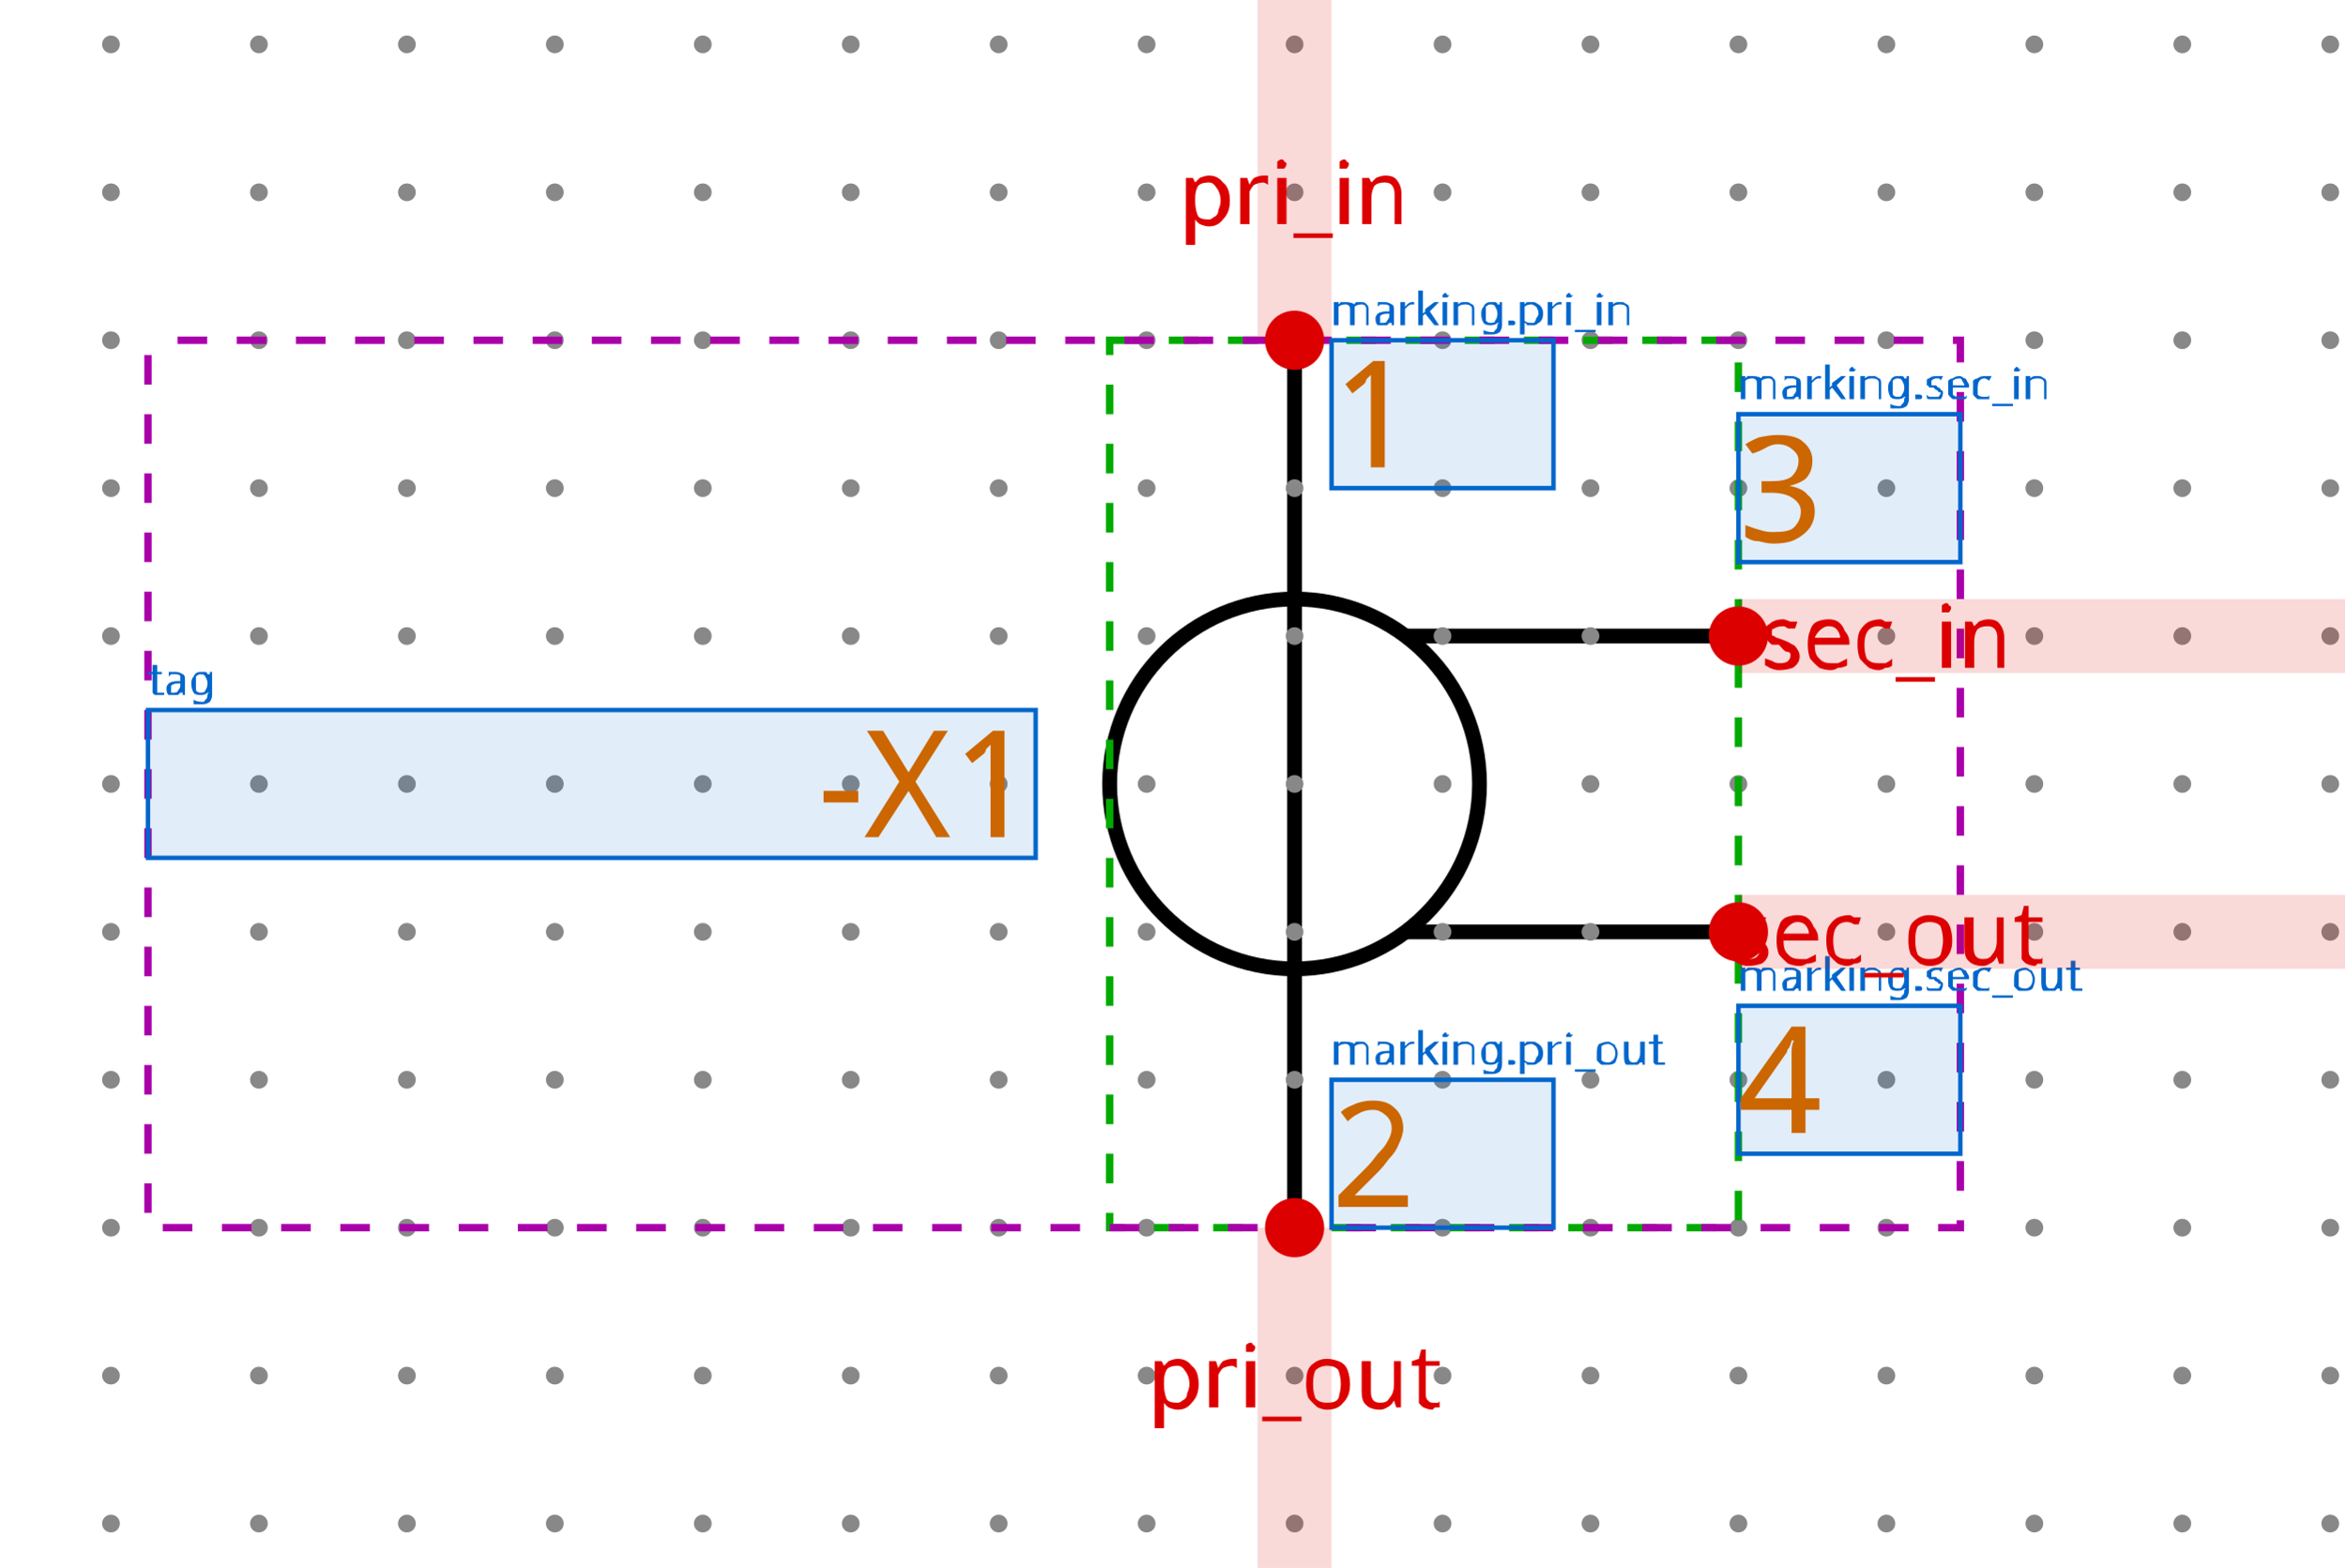
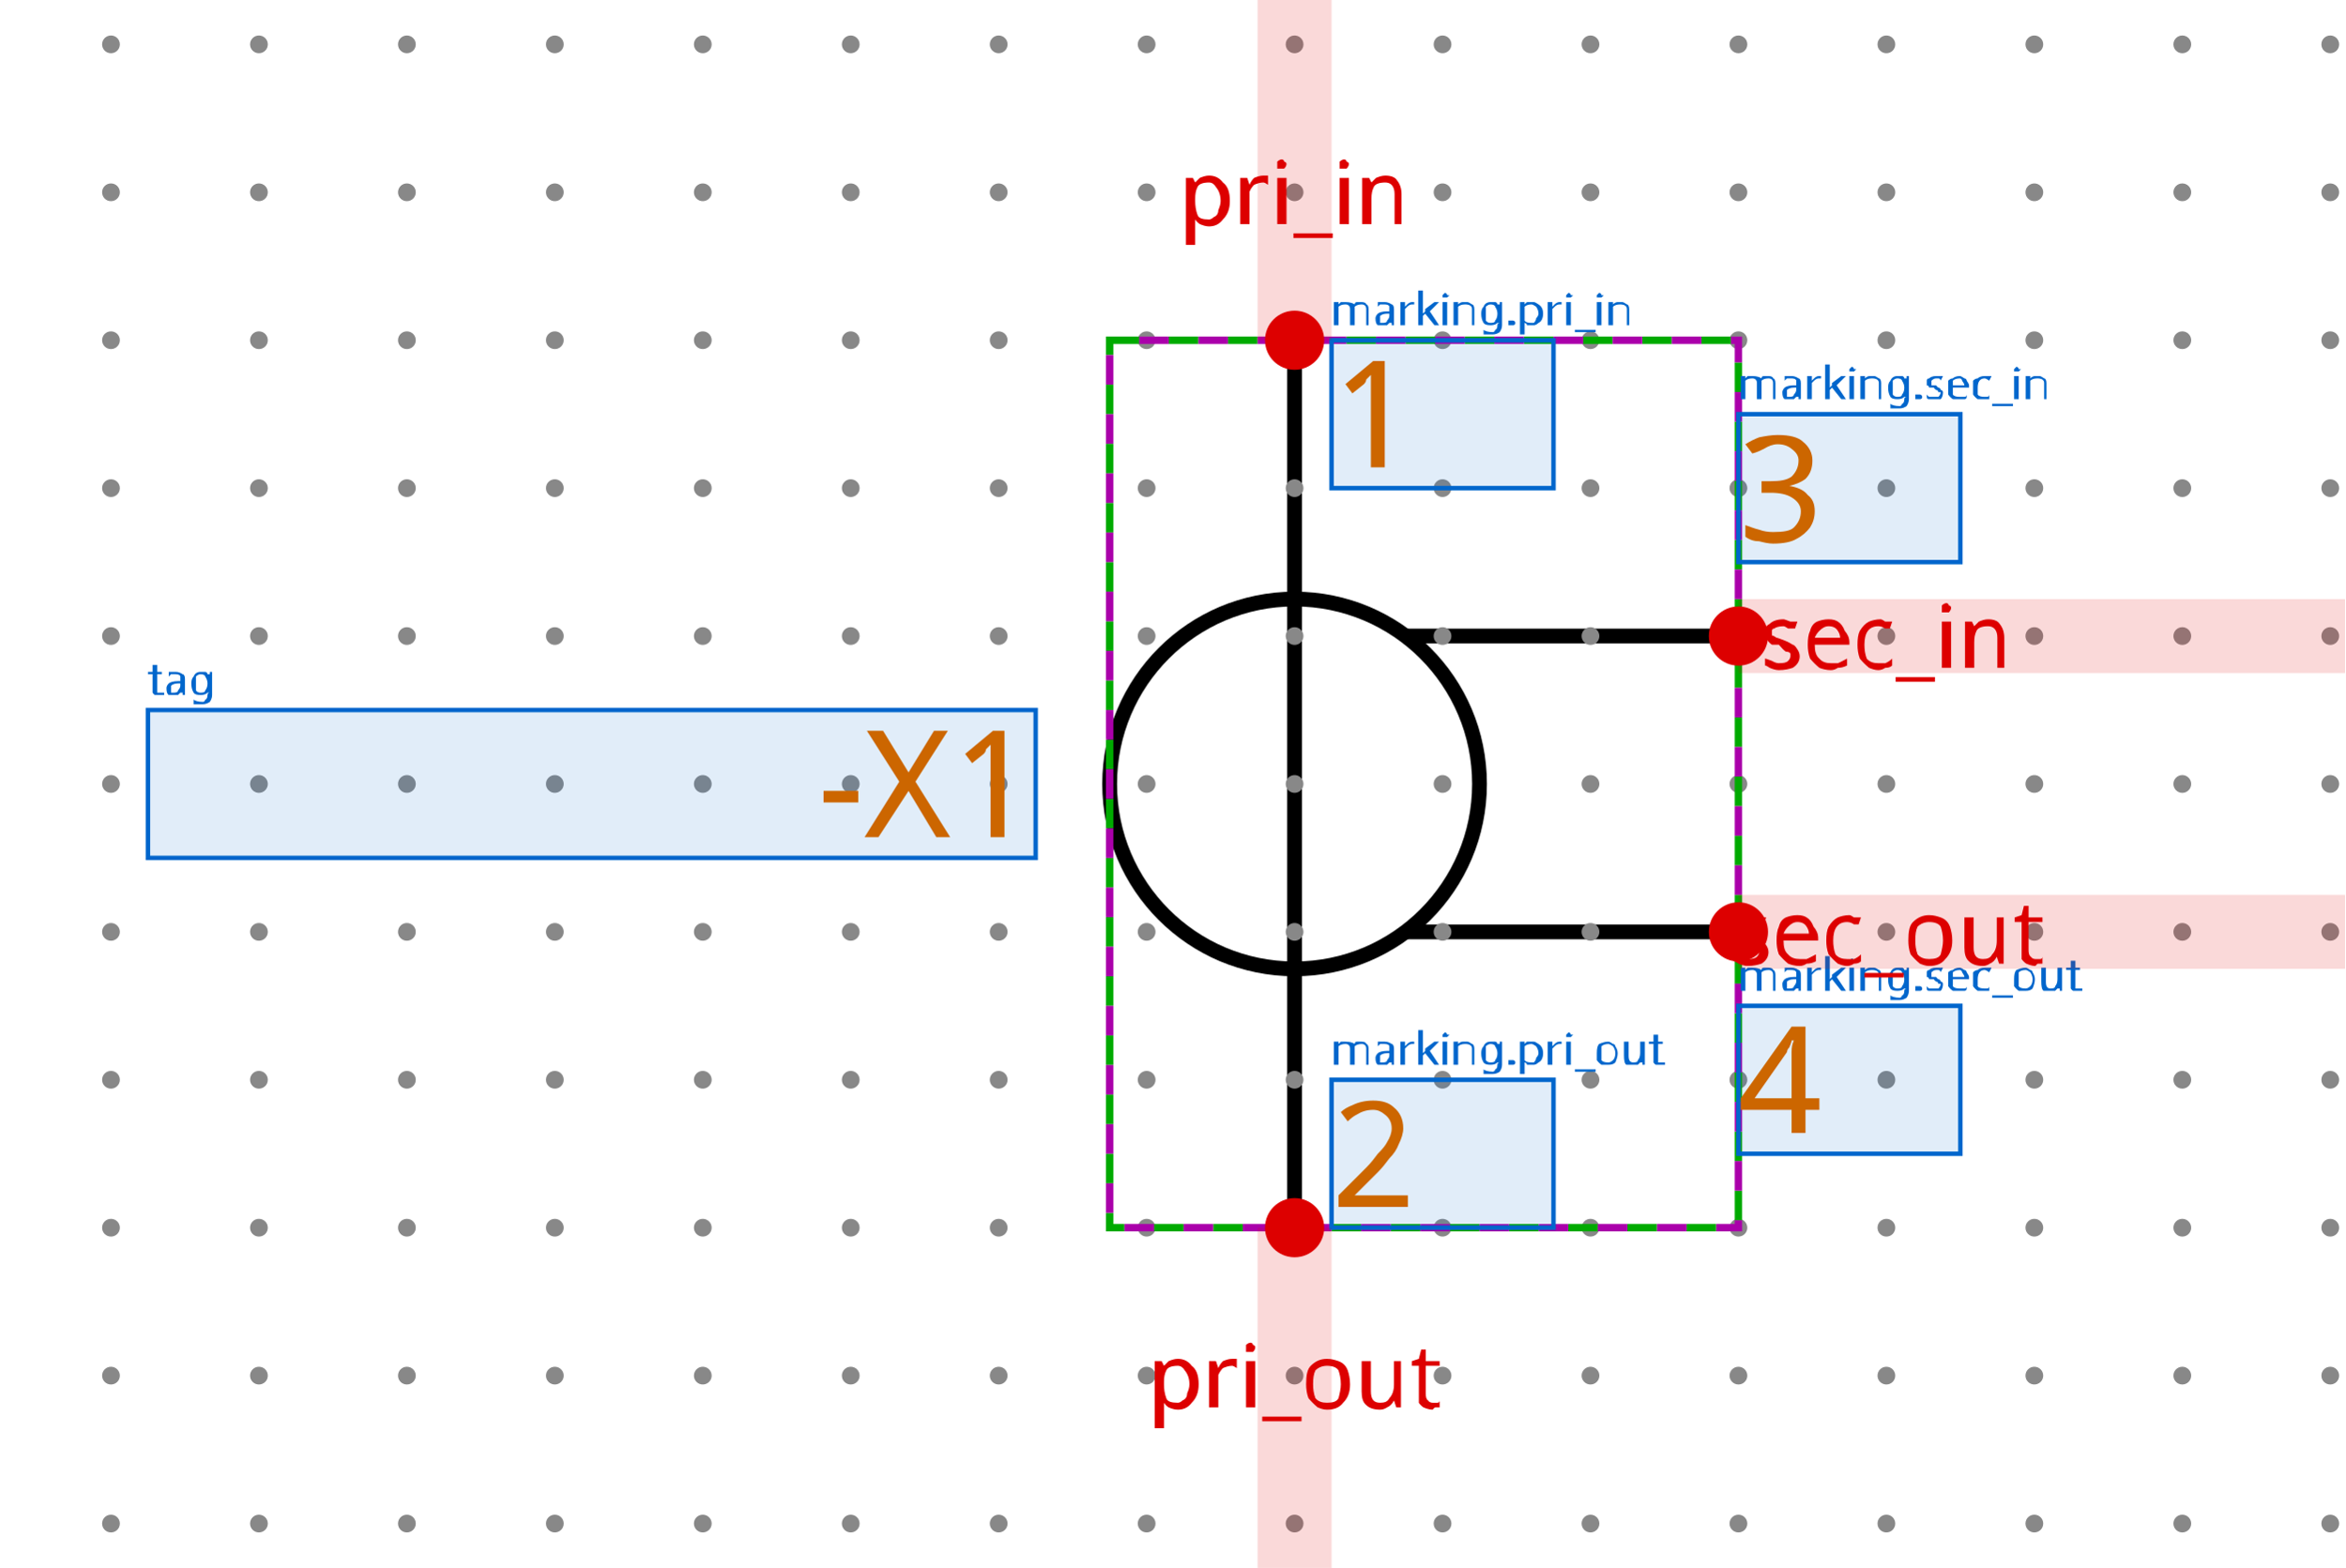
<svg xmlns="http://www.w3.org/2000/svg" width="39.625mm" height="26.5mm" viewBox="-8.75 -5.3 15.85 10.6">
  <g fill="none" stroke="#000" stroke-linecap="butt" stroke-linejoin="miter">
    <line x1="0" y1="-3" x2="0" y2="3" stroke-width="0.1" />
    <circle cx="0" cy="0" r="1.25" stroke-width="0.1" />
    <line x1="0.75" y1="-1" x2="3" y2="-1" stroke-width="0.1" />
    <line x1="0.75" y1="1" x2="3" y2="1" stroke-width="0.1" />
  </g>
  <g class="annotation">
    <circle class="grid" cx="-8" cy="-5" r="0.06" fill="#888" stroke="none" />
    <circle class="grid" cx="-7" cy="-5" r="0.06" fill="#888" stroke="none" />
    <circle class="grid" cx="-6" cy="-5" r="0.06" fill="#888" stroke="none" />
    <circle class="grid" cx="-5" cy="-5" r="0.06" fill="#888" stroke="none" />
    <circle class="grid" cx="-4" cy="-5" r="0.06" fill="#888" stroke="none" />
    <circle class="grid" cx="-3" cy="-5" r="0.06" fill="#888" stroke="none" />
    <circle class="grid" cx="-2" cy="-5" r="0.06" fill="#888" stroke="none" />
    <circle class="grid" cx="-1" cy="-5" r="0.06" fill="#888" stroke="none" />
    <circle class="grid" cx="0" cy="-5" r="0.06" fill="#888" stroke="none" />
    <circle class="grid" cx="1" cy="-5" r="0.06" fill="#888" stroke="none" />
    <circle class="grid" cx="2" cy="-5" r="0.06" fill="#888" stroke="none" />
    <circle class="grid" cx="3" cy="-5" r="0.06" fill="#888" stroke="none" />
    <circle class="grid" cx="4" cy="-5" r="0.06" fill="#888" stroke="none" />
    <circle class="grid" cx="5" cy="-5" r="0.06" fill="#888" stroke="none" />
    <circle class="grid" cx="6" cy="-5" r="0.06" fill="#888" stroke="none" />
    <circle class="grid" cx="7" cy="-5" r="0.06" fill="#888" stroke="none" />
    <circle class="grid" cx="-8" cy="-4" r="0.06" fill="#888" stroke="none" />
    <circle class="grid" cx="-7" cy="-4" r="0.06" fill="#888" stroke="none" />
    <circle class="grid" cx="-6" cy="-4" r="0.06" fill="#888" stroke="none" />
    <circle class="grid" cx="-5" cy="-4" r="0.06" fill="#888" stroke="none" />
    <circle class="grid" cx="-4" cy="-4" r="0.06" fill="#888" stroke="none" />
    <circle class="grid" cx="-3" cy="-4" r="0.06" fill="#888" stroke="none" />
    <circle class="grid" cx="-2" cy="-4" r="0.06" fill="#888" stroke="none" />
    <circle class="grid" cx="-1" cy="-4" r="0.06" fill="#888" stroke="none" />
    <circle class="grid" cx="0" cy="-4" r="0.06" fill="#888" stroke="none" />
    <circle class="grid" cx="1" cy="-4" r="0.06" fill="#888" stroke="none" />
    <circle class="grid" cx="2" cy="-4" r="0.06" fill="#888" stroke="none" />
    <circle class="grid" cx="3" cy="-4" r="0.06" fill="#888" stroke="none" />
    <circle class="grid" cx="4" cy="-4" r="0.06" fill="#888" stroke="none" />
    <circle class="grid" cx="5" cy="-4" r="0.06" fill="#888" stroke="none" />
    <circle class="grid" cx="6" cy="-4" r="0.06" fill="#888" stroke="none" />
    <circle class="grid" cx="7" cy="-4" r="0.06" fill="#888" stroke="none" />
    <circle class="grid" cx="-8" cy="-3" r="0.06" fill="#888" stroke="none" />
    <circle class="grid" cx="-7" cy="-3" r="0.06" fill="#888" stroke="none" />
    <circle class="grid" cx="-6" cy="-3" r="0.06" fill="#888" stroke="none" />
    <circle class="grid" cx="-5" cy="-3" r="0.06" fill="#888" stroke="none" />
    <circle class="grid" cx="-4" cy="-3" r="0.06" fill="#888" stroke="none" />
    <circle class="grid" cx="-3" cy="-3" r="0.06" fill="#888" stroke="none" />
    <circle class="grid" cx="-2" cy="-3" r="0.06" fill="#888" stroke="none" />
    <circle class="grid" cx="-1" cy="-3" r="0.06" fill="#888" stroke="none" />
    <circle class="grid" cx="0" cy="-3" r="0.06" fill="#888" stroke="none" />
    <circle class="grid" cx="1" cy="-3" r="0.06" fill="#888" stroke="none" />
    <circle class="grid" cx="2" cy="-3" r="0.06" fill="#888" stroke="none" />
    <circle class="grid" cx="3" cy="-3" r="0.06" fill="#888" stroke="none" />
    <circle class="grid" cx="4" cy="-3" r="0.06" fill="#888" stroke="none" />
    <circle class="grid" cx="5" cy="-3" r="0.06" fill="#888" stroke="none" />
    <circle class="grid" cx="6" cy="-3" r="0.06" fill="#888" stroke="none" />
    <circle class="grid" cx="7" cy="-3" r="0.06" fill="#888" stroke="none" />
    <circle class="grid" cx="-8" cy="-2" r="0.06" fill="#888" stroke="none" />
    <circle class="grid" cx="-7" cy="-2" r="0.06" fill="#888" stroke="none" />
    <circle class="grid" cx="-6" cy="-2" r="0.06" fill="#888" stroke="none" />
    <circle class="grid" cx="-5" cy="-2" r="0.06" fill="#888" stroke="none" />
    <circle class="grid" cx="-4" cy="-2" r="0.06" fill="#888" stroke="none" />
    <circle class="grid" cx="-3" cy="-2" r="0.06" fill="#888" stroke="none" />
    <circle class="grid" cx="-2" cy="-2" r="0.06" fill="#888" stroke="none" />
    <circle class="grid" cx="-1" cy="-2" r="0.06" fill="#888" stroke="none" />
    <circle class="grid" cx="0" cy="-2" r="0.06" fill="#888" stroke="none" />
    <circle class="grid" cx="1" cy="-2" r="0.06" fill="#888" stroke="none" />
    <circle class="grid" cx="2" cy="-2" r="0.06" fill="#888" stroke="none" />
    <circle class="grid" cx="3" cy="-2" r="0.06" fill="#888" stroke="none" />
    <circle class="grid" cx="4" cy="-2" r="0.06" fill="#888" stroke="none" />
    <circle class="grid" cx="5" cy="-2" r="0.06" fill="#888" stroke="none" />
    <circle class="grid" cx="6" cy="-2" r="0.06" fill="#888" stroke="none" />
    <circle class="grid" cx="7" cy="-2" r="0.06" fill="#888" stroke="none" />
    <circle class="grid" cx="-8" cy="-1" r="0.06" fill="#888" stroke="none" />
    <circle class="grid" cx="-7" cy="-1" r="0.06" fill="#888" stroke="none" />
    <circle class="grid" cx="-6" cy="-1" r="0.06" fill="#888" stroke="none" />
    <circle class="grid" cx="-5" cy="-1" r="0.06" fill="#888" stroke="none" />
    <circle class="grid" cx="-4" cy="-1" r="0.06" fill="#888" stroke="none" />
    <circle class="grid" cx="-3" cy="-1" r="0.06" fill="#888" stroke="none" />
    <circle class="grid" cx="-2" cy="-1" r="0.06" fill="#888" stroke="none" />
    <circle class="grid" cx="-1" cy="-1" r="0.06" fill="#888" stroke="none" />
    <circle class="grid" cx="0" cy="-1" r="0.06" fill="#888" stroke="none" />
    <circle class="grid" cx="1" cy="-1" r="0.06" fill="#888" stroke="none" />
    <circle class="grid" cx="2" cy="-1" r="0.06" fill="#888" stroke="none" />
    <circle class="grid" cx="3" cy="-1" r="0.06" fill="#888" stroke="none" />
    <circle class="grid" cx="4" cy="-1" r="0.06" fill="#888" stroke="none" />
    <circle class="grid" cx="5" cy="-1" r="0.06" fill="#888" stroke="none" />
    <circle class="grid" cx="6" cy="-1" r="0.06" fill="#888" stroke="none" />
    <circle class="grid" cx="7" cy="-1" r="0.06" fill="#888" stroke="none" />
    <circle class="grid" cx="-8" cy="0" r="0.06" fill="#888" stroke="none" />
    <circle class="grid" cx="-7" cy="0" r="0.06" fill="#888" stroke="none" />
    <circle class="grid" cx="-6" cy="0" r="0.06" fill="#888" stroke="none" />
    <circle class="grid" cx="-5" cy="0" r="0.06" fill="#888" stroke="none" />
    <circle class="grid" cx="-4" cy="0" r="0.06" fill="#888" stroke="none" />
    <circle class="grid" cx="-3" cy="0" r="0.06" fill="#888" stroke="none" />
    <circle class="grid" cx="-2" cy="0" r="0.06" fill="#888" stroke="none" />
    <circle class="grid" cx="-1" cy="0" r="0.06" fill="#888" stroke="none" />
    <circle class="grid" cx="0" cy="0" r="0.06" fill="#888" stroke="none" />
    <circle class="grid" cx="1" cy="0" r="0.06" fill="#888" stroke="none" />
    <circle class="grid" cx="2" cy="0" r="0.06" fill="#888" stroke="none" />
    <circle class="grid" cx="3" cy="0" r="0.06" fill="#888" stroke="none" />
    <circle class="grid" cx="4" cy="0" r="0.06" fill="#888" stroke="none" />
    <circle class="grid" cx="5" cy="0" r="0.06" fill="#888" stroke="none" />
    <circle class="grid" cx="6" cy="0" r="0.06" fill="#888" stroke="none" />
    <circle class="grid" cx="7" cy="0" r="0.06" fill="#888" stroke="none" />
    <circle class="grid" cx="-8" cy="1" r="0.06" fill="#888" stroke="none" />
    <circle class="grid" cx="-7" cy="1" r="0.06" fill="#888" stroke="none" />
    <circle class="grid" cx="-6" cy="1" r="0.06" fill="#888" stroke="none" />
    <circle class="grid" cx="-5" cy="1" r="0.06" fill="#888" stroke="none" />
    <circle class="grid" cx="-4" cy="1" r="0.06" fill="#888" stroke="none" />
    <circle class="grid" cx="-3" cy="1" r="0.06" fill="#888" stroke="none" />
    <circle class="grid" cx="-2" cy="1" r="0.06" fill="#888" stroke="none" />
    <circle class="grid" cx="-1" cy="1" r="0.06" fill="#888" stroke="none" />
    <circle class="grid" cx="0" cy="1" r="0.06" fill="#888" stroke="none" />
    <circle class="grid" cx="1" cy="1" r="0.06" fill="#888" stroke="none" />
    <circle class="grid" cx="2" cy="1" r="0.06" fill="#888" stroke="none" />
    <circle class="grid" cx="3" cy="1" r="0.06" fill="#888" stroke="none" />
    <circle class="grid" cx="4" cy="1" r="0.06" fill="#888" stroke="none" />
    <circle class="grid" cx="5" cy="1" r="0.06" fill="#888" stroke="none" />
    <circle class="grid" cx="6" cy="1" r="0.06" fill="#888" stroke="none" />
    <circle class="grid" cx="7" cy="1" r="0.06" fill="#888" stroke="none" />
    <circle class="grid" cx="-8" cy="2" r="0.06" fill="#888" stroke="none" />
    <circle class="grid" cx="-7" cy="2" r="0.06" fill="#888" stroke="none" />
    <circle class="grid" cx="-6" cy="2" r="0.06" fill="#888" stroke="none" />
    <circle class="grid" cx="-5" cy="2" r="0.06" fill="#888" stroke="none" />
    <circle class="grid" cx="-4" cy="2" r="0.06" fill="#888" stroke="none" />
    <circle class="grid" cx="-3" cy="2" r="0.06" fill="#888" stroke="none" />
    <circle class="grid" cx="-2" cy="2" r="0.06" fill="#888" stroke="none" />
    <circle class="grid" cx="-1" cy="2" r="0.06" fill="#888" stroke="none" />
    <circle class="grid" cx="0" cy="2" r="0.06" fill="#888" stroke="none" />
    <circle class="grid" cx="1" cy="2" r="0.06" fill="#888" stroke="none" />
    <circle class="grid" cx="2" cy="2" r="0.06" fill="#888" stroke="none" />
    <circle class="grid" cx="3" cy="2" r="0.06" fill="#888" stroke="none" />
    <circle class="grid" cx="4" cy="2" r="0.06" fill="#888" stroke="none" />
    <circle class="grid" cx="5" cy="2" r="0.06" fill="#888" stroke="none" />
    <circle class="grid" cx="6" cy="2" r="0.06" fill="#888" stroke="none" />
    <circle class="grid" cx="7" cy="2" r="0.06" fill="#888" stroke="none" />
    <circle class="grid" cx="-8" cy="3" r="0.06" fill="#888" stroke="none" />
    <circle class="grid" cx="-7" cy="3" r="0.06" fill="#888" stroke="none" />
    <circle class="grid" cx="-6" cy="3" r="0.06" fill="#888" stroke="none" />
    <circle class="grid" cx="-5" cy="3" r="0.06" fill="#888" stroke="none" />
    <circle class="grid" cx="-4" cy="3" r="0.06" fill="#888" stroke="none" />
    <circle class="grid" cx="-3" cy="3" r="0.06" fill="#888" stroke="none" />
    <circle class="grid" cx="-2" cy="3" r="0.06" fill="#888" stroke="none" />
    <circle class="grid" cx="-1" cy="3" r="0.06" fill="#888" stroke="none" />
    <circle class="grid" cx="0" cy="3" r="0.06" fill="#888" stroke="none" />
    <circle class="grid" cx="1" cy="3" r="0.06" fill="#888" stroke="none" />
    <circle class="grid" cx="2" cy="3" r="0.06" fill="#888" stroke="none" />
    <circle class="grid" cx="3" cy="3" r="0.06" fill="#888" stroke="none" />
    <circle class="grid" cx="4" cy="3" r="0.06" fill="#888" stroke="none" />
    <circle class="grid" cx="5" cy="3" r="0.06" fill="#888" stroke="none" />
    <circle class="grid" cx="6" cy="3" r="0.06" fill="#888" stroke="none" />
    <circle class="grid" cx="7" cy="3" r="0.06" fill="#888" stroke="none" />
    <circle class="grid" cx="-8" cy="4" r="0.06" fill="#888" stroke="none" />
    <circle class="grid" cx="-7" cy="4" r="0.06" fill="#888" stroke="none" />
    <circle class="grid" cx="-6" cy="4" r="0.06" fill="#888" stroke="none" />
    <circle class="grid" cx="-5" cy="4" r="0.06" fill="#888" stroke="none" />
    <circle class="grid" cx="-4" cy="4" r="0.06" fill="#888" stroke="none" />
    <circle class="grid" cx="-3" cy="4" r="0.06" fill="#888" stroke="none" />
    <circle class="grid" cx="-2" cy="4" r="0.06" fill="#888" stroke="none" />
    <circle class="grid" cx="-1" cy="4" r="0.06" fill="#888" stroke="none" />
    <circle class="grid" cx="0" cy="4" r="0.06" fill="#888" stroke="none" />
    <circle class="grid" cx="1" cy="4" r="0.06" fill="#888" stroke="none" />
    <circle class="grid" cx="2" cy="4" r="0.06" fill="#888" stroke="none" />
    <circle class="grid" cx="3" cy="4" r="0.06" fill="#888" stroke="none" />
    <circle class="grid" cx="4" cy="4" r="0.06" fill="#888" stroke="none" />
    <circle class="grid" cx="5" cy="4" r="0.06" fill="#888" stroke="none" />
    <circle class="grid" cx="6" cy="4" r="0.06" fill="#888" stroke="none" />
    <circle class="grid" cx="7" cy="4" r="0.06" fill="#888" stroke="none" />
    <circle class="grid" cx="-8" cy="5" r="0.06" fill="#888" stroke="none" />
    <circle class="grid" cx="-7" cy="5" r="0.06" fill="#888" stroke="none" />
    <circle class="grid" cx="-6" cy="5" r="0.06" fill="#888" stroke="none" />
    <circle class="grid" cx="-5" cy="5" r="0.06" fill="#888" stroke="none" />
    <circle class="grid" cx="-4" cy="5" r="0.06" fill="#888" stroke="none" />
    <circle class="grid" cx="-3" cy="5" r="0.06" fill="#888" stroke="none" />
    <circle class="grid" cx="-2" cy="5" r="0.06" fill="#888" stroke="none" />
    <circle class="grid" cx="-1" cy="5" r="0.06" fill="#888" stroke="none" />
    <circle class="grid" cx="0" cy="5" r="0.06" fill="#888" stroke="none" />
    <circle class="grid" cx="1" cy="5" r="0.06" fill="#888" stroke="none" />
    <circle class="grid" cx="2" cy="5" r="0.06" fill="#888" stroke="none" />
    <circle class="grid" cx="3" cy="5" r="0.06" fill="#888" stroke="none" />
    <circle class="grid" cx="4" cy="5" r="0.06" fill="#888" stroke="none" />
    <circle class="grid" cx="5" cy="5" r="0.06" fill="#888" stroke="none" />
    <circle class="grid" cx="6" cy="5" r="0.06" fill="#888" stroke="none" />
    <circle class="grid" cx="7" cy="5" r="0.06" fill="#888" stroke="none" />
    <rect class="body-box" x="-1.25" y="-3" width="4.25" height="6" fill="none" stroke="#0a0" stroke-width="0.05" stroke-dasharray="0.2 0.2" />
-     <rect class="keepout-box" x="-7.75" y="-3" width="12.25" height="6" fill="none" stroke="#a0a" stroke-width="0.05" stroke-dasharray="0.2 0.2" stroke-dashoffset="0.2" />
+     <rect class="keepout-box" x="-1.25" y="-3" width="4.25" height="6" fill="none" stroke="#a0a" stroke-width="0.05" stroke-dasharray="0.2 0.2" stroke-dashoffset="0.2" />
    <rect class="slot-box" x="0.25" y="-3" width="1.5" height="1" fill="#06c" fill-opacity="0.12" stroke="#06c" stroke-width="0.03" />
    <text class="slot-id" x="0.25" y="-3.1" font-size="0.3" text-anchor="start" fill="#06c" stroke="none" font-family="sans-serif">marking.pri_in</text>
    <rect class="slot-box" x="0.25" y="2" width="1.5" height="1" fill="#06c" fill-opacity="0.12" stroke="#06c" stroke-width="0.03" />
    <text class="slot-id" x="0.25" y="1.9" font-size="0.3" text-anchor="start" fill="#06c" stroke="none" font-family="sans-serif">marking.pri_out</text>
    <rect class="slot-box" x="3" y="-2.5" width="1.5" height="1" fill="#06c" fill-opacity="0.12" stroke="#06c" stroke-width="0.03" />
    <text class="slot-id" x="3" y="-2.6" font-size="0.3" text-anchor="start" fill="#06c" stroke="none" font-family="sans-serif">marking.sec_in</text>
    <rect class="slot-box" x="3" y="1.5" width="1.5" height="1" fill="#06c" fill-opacity="0.12" stroke="#06c" stroke-width="0.03" />
    <text class="slot-id" x="3" y="1.4" font-size="0.3" text-anchor="start" fill="#06c" stroke="none" font-family="sans-serif">marking.sec_out</text>
    <rect class="slot-box" x="-7.75" y="-0.5" width="6" height="1" fill="#06c" fill-opacity="0.12" stroke="#06c" stroke-width="0.03" />
    <text class="slot-id" x="-7.75" y="-0.6" font-size="0.3" text-anchor="start" fill="#06c" stroke="none" font-family="sans-serif">tag</text>
    <rect class="lane" x="-0.25" y="-5.3" width="0.5" height="2.3" fill="#d00" fill-opacity="0.15" stroke="none" />
    <rect class="lane" x="-0.25" y="3" width="0.5" height="2.3" fill="#d00" fill-opacity="0.15" stroke="none" />
    <rect class="lane" x="3" y="-1.25" width="4.1" height="0.5" fill="#d00" fill-opacity="0.15" stroke="none" />
    <rect class="lane" x="3" y="0.75" width="4.1" height="0.5" fill="#d00" fill-opacity="0.15" stroke="none" />
    <circle class="port" cx="0" cy="-3" r="0.2" fill="#d00" stroke="none" />
    <text class="port-id" x="0" y="-3.784" font-size="0.6" text-anchor="middle" fill="#d00" stroke="none" font-family="sans-serif">pri_in</text>
    <circle class="port" cx="0" cy="3" r="0.2" fill="#d00" stroke="none" />
    <text class="port-id" x="0" y="4.216" font-size="0.6" text-anchor="middle" fill="#d00" stroke="none" font-family="sans-serif">pri_out</text>
    <circle class="port" cx="3" cy="-1" r="0.2" fill="#d00" stroke="none" />
    <text class="port-id" x="4" y="-0.784" font-size="0.6" text-anchor="middle" fill="#d00" stroke="none" font-family="sans-serif">sec_in</text>
    <circle class="port" cx="3" cy="1" r="0.2" fill="#d00" stroke="none" />
    <text class="port-id" x="4" y="1.216" font-size="0.6" text-anchor="middle" fill="#d00" stroke="none" font-family="sans-serif">sec_out</text>
  </g>
  <g class="samples">
    <text class="sample-text" x="0.25" y="-2.14" font-size="1" text-anchor="start" fill="#c60" stroke="none" font-family="sans-serif">1</text>
    <text class="sample-text" x="0.25" y="2.86" font-size="1" text-anchor="start" fill="#c60" stroke="none" font-family="sans-serif">2</text>
    <text class="sample-text" x="3" y="-1.64" font-size="1" text-anchor="start" fill="#c60" stroke="none" font-family="sans-serif">3</text>
    <text class="sample-text" x="3" y="2.36" font-size="1" text-anchor="start" fill="#c60" stroke="none" font-family="sans-serif">4</text>
    <text class="sample-text" x="-1.75" y="0.36" font-size="1" text-anchor="end" fill="#c60" stroke="none" font-family="sans-serif">-X1</text>
  </g>
</svg>
